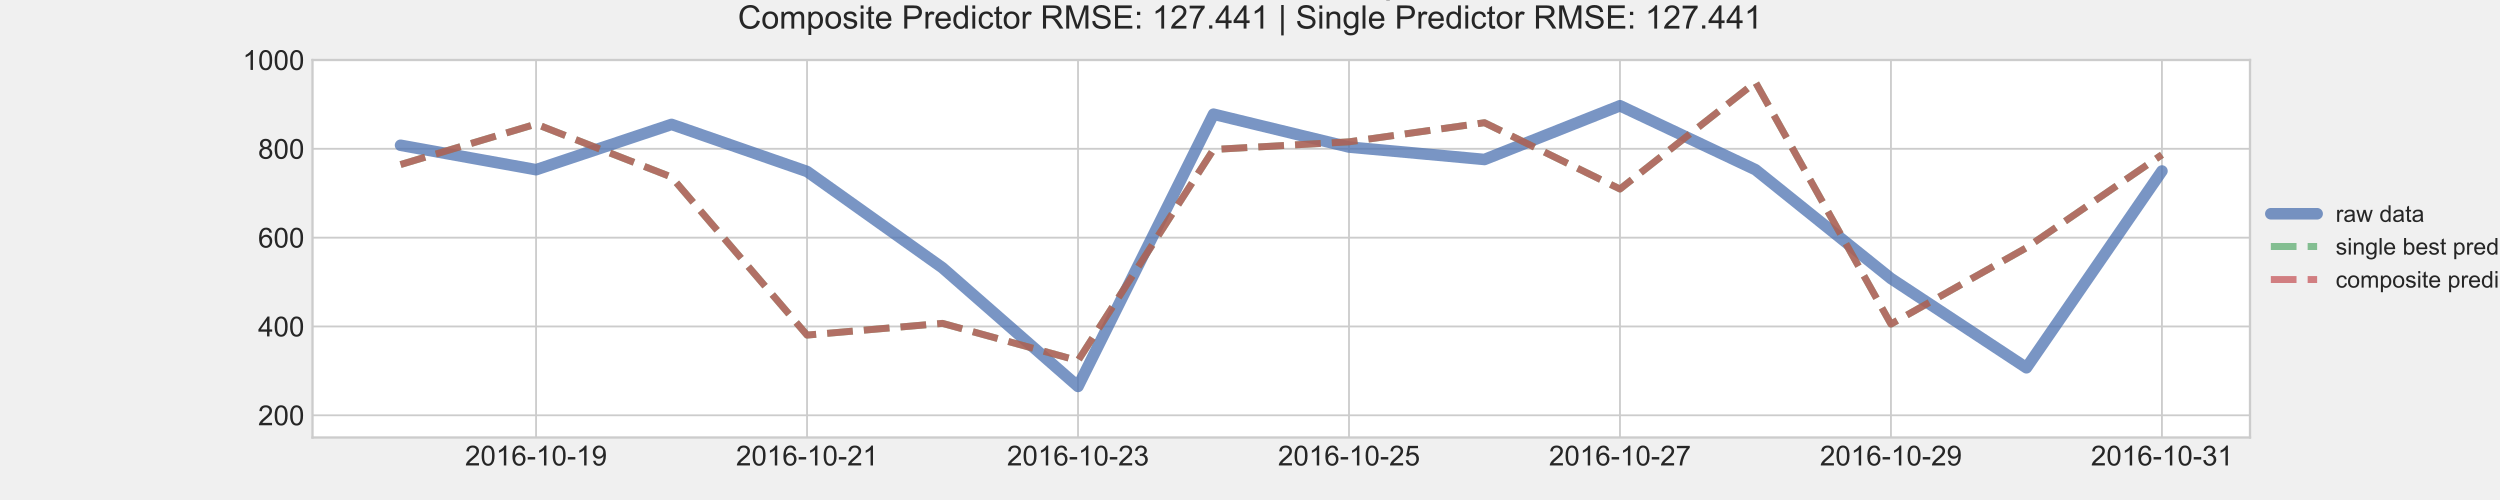
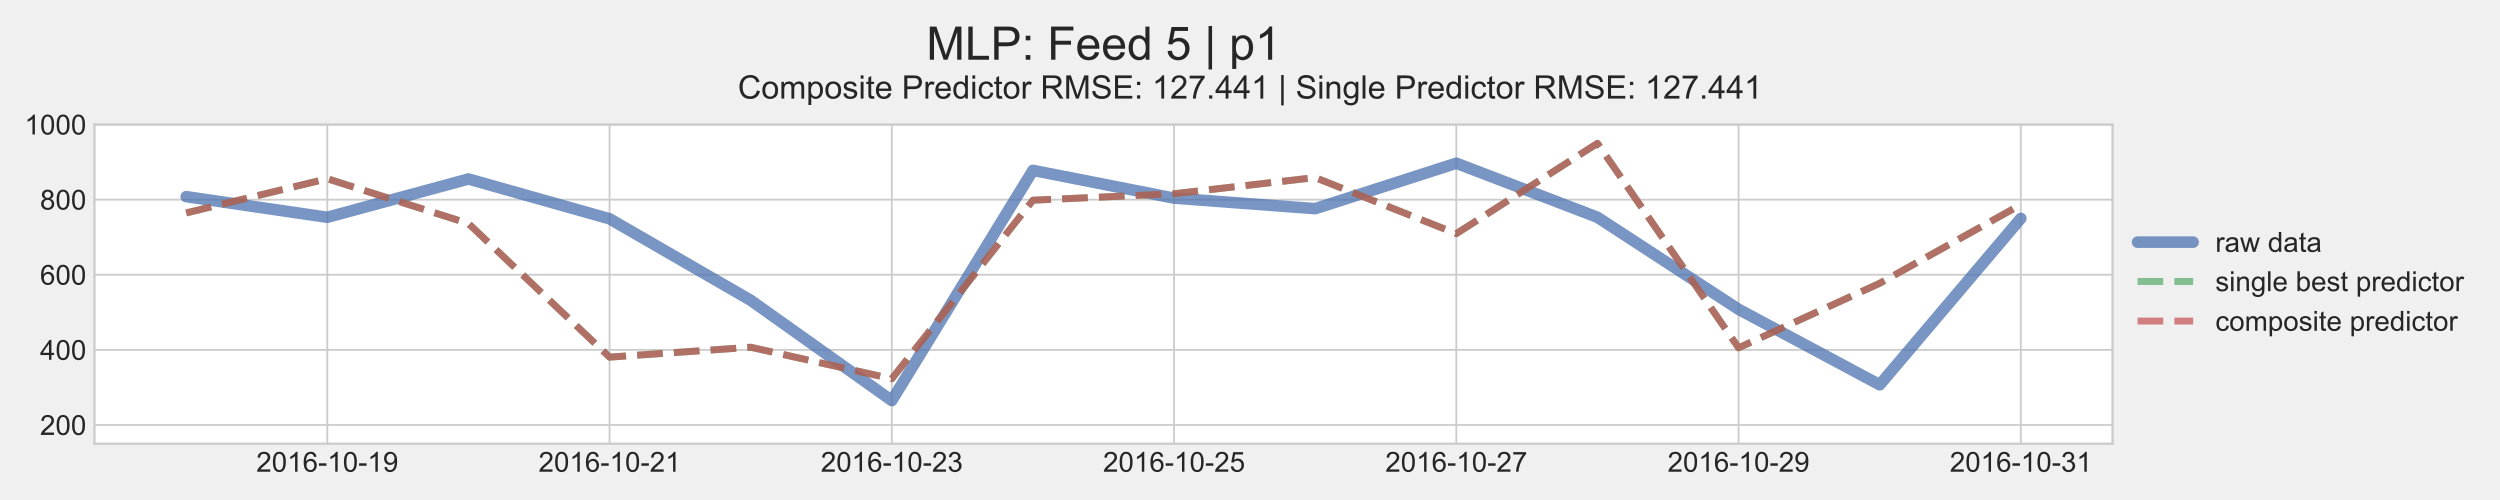
<svg xmlns="http://www.w3.org/2000/svg" xmlns:xlink="http://www.w3.org/1999/xlink" height="216pt" version="1.1" viewBox="0 0 1080 216" width="1080pt">
  <defs>
    <style type="text/css">
*{stroke-linecap:butt;stroke-linejoin:round;}
  </style>
  </defs>
  <g id="figure_1">
    <g id="patch_1">
      <path d="M 0 216  L 1080 216  L 1080 0  L 0 0  z " style="fill:none;" />
    </g>
    <g id="axes_1">
      <g id="patch_2">
-         <path d="M 135 189  L 972 189  L 972 25.92  L 135 25.92  z " style="fill:#ffffff;" />
+         <path d="M 40.8 191.7  L 912.625 191.7  L 912.625 53.8  L 40.8 53.8  z " style="fill:#ffffff;" />
      </g>
      <g id="matplotlib.axis_1">
        <g id="xtick_1">
          <g id="line2d_1">
-             <path clip-path="url(#p8c37654785)" d="M 231.577 189  L 231.577 25.92  " style="fill:none;stroke:#cccccc;stroke-linecap:round;stroke-width:0.8;" />
+             <path clip-path="url(#p46f3f9dfbc)" d="M 141.395 191.7  L 141.395 53.8  " style="fill:none;stroke:#cccccc;stroke-linecap:round;stroke-width:0.8;" />
          </g>
          <g id="line2d_2" />
          <g id="text_1">
            <defs>
              <path d="M 50.344 8.453  L 50.344 0  L 3.031 0  Q 2.938 3.172 4.047 6.109  Q 5.859 10.938 9.828 15.625  Q 13.812 20.312 21.344 26.469  Q 33.016 36.031 37.109 41.625  Q 41.219 47.219 41.219 52.203  Q 41.219 57.422 37.469 61  Q 33.734 64.594 27.734 64.594  Q 21.391 64.594 17.578 60.781  Q 13.766 56.984 13.719 50.25  L 4.688 51.172  Q 5.609 61.281 11.656 66.578  Q 17.719 71.875 27.938 71.875  Q 38.234 71.875 44.234 66.156  Q 50.25 60.453 50.25 52  Q 50.25 47.703 48.484 43.547  Q 46.734 39.406 42.656 34.812  Q 38.578 30.219 29.109 22.219  Q 21.188 15.578 18.938 13.203  Q 16.703 10.844 15.234 8.453  z " id="ArialMT-32" />
              <path d="M 4.156 35.297  Q 4.156 48 6.766 55.734  Q 9.375 63.484 14.516 67.672  Q 19.672 71.875 27.484 71.875  Q 33.25 71.875 37.594 69.547  Q 41.938 67.234 44.766 62.859  Q 47.609 58.5 49.219 52.219  Q 50.828 45.953 50.828 35.297  Q 50.828 22.703 48.234 14.969  Q 45.656 7.234 40.5 3  Q 35.359 -1.219 27.484 -1.219  Q 17.141 -1.219 11.234 6.203  Q 4.156 15.141 4.156 35.297  z M 13.188 35.297  Q 13.188 17.672 17.312 11.828  Q 21.438 6 27.484 6  Q 33.547 6 37.672 11.859  Q 41.797 17.719 41.797 35.297  Q 41.797 52.984 37.672 58.781  Q 33.547 64.594 27.391 64.594  Q 21.344 64.594 17.719 59.469  Q 13.188 52.938 13.188 35.297  z " id="ArialMT-30" />
              <path d="M 37.25 0  L 28.469 0  L 28.469 56  Q 25.297 52.984 20.141 49.953  Q 14.984 46.922 10.891 45.406  L 10.891 53.906  Q 18.266 57.375 23.781 62.297  Q 29.297 67.234 31.594 71.875  L 37.25 71.875  z " id="ArialMT-31" />
              <path d="M 49.75 54.047  L 41.016 53.375  Q 39.844 58.547 37.703 60.891  Q 34.125 64.656 28.906 64.656  Q 24.703 64.656 21.531 62.312  Q 17.391 59.281 14.984 53.469  Q 12.594 47.656 12.5 36.922  Q 15.672 41.75 20.266 44.094  Q 24.859 46.438 29.891 46.438  Q 38.672 46.438 44.844 39.969  Q 51.031 33.5 51.031 23.25  Q 51.031 16.5 48.125 10.719  Q 45.219 4.938 40.141 1.859  Q 35.062 -1.219 28.609 -1.219  Q 17.625 -1.219 10.688 6.859  Q 3.766 14.938 3.766 33.5  Q 3.766 54.25 11.422 63.672  Q 18.109 71.875 29.438 71.875  Q 37.891 71.875 43.281 67.141  Q 48.688 62.406 49.75 54.047  z M 13.875 23.188  Q 13.875 18.656 15.797 14.5  Q 17.719 10.359 21.188 8.172  Q 24.656 6 28.469 6  Q 34.031 6 38.031 10.484  Q 42.047 14.984 42.047 22.703  Q 42.047 30.125 38.078 34.391  Q 34.125 38.672 28.125 38.672  Q 22.172 38.672 18.016 34.391  Q 13.875 30.125 13.875 23.188  z " id="ArialMT-36" />
              <path d="M 3.172 21.484  L 3.172 30.328  L 30.172 30.328  L 30.172 21.484  z " id="ArialMT-2d" />
              <path d="M 5.469 16.547  L 13.922 17.328  Q 14.984 11.375 18.016 8.688  Q 21.047 6 25.781 6  Q 29.828 6 32.875 7.859  Q 35.938 9.719 37.891 12.812  Q 39.844 15.922 41.156 21.188  Q 42.484 26.469 42.484 31.938  Q 42.484 32.516 42.438 33.688  Q 39.797 29.5 35.234 26.875  Q 30.672 24.266 25.344 24.266  Q 16.453 24.266 10.297 30.703  Q 4.156 37.156 4.156 47.703  Q 4.156 58.594 10.578 65.234  Q 17 71.875 26.656 71.875  Q 33.641 71.875 39.422 68.109  Q 45.219 64.359 48.219 57.391  Q 51.219 50.438 51.219 37.25  Q 51.219 23.531 48.234 15.406  Q 45.266 7.281 39.375 3.031  Q 33.5 -1.219 25.594 -1.219  Q 17.188 -1.219 11.859 3.438  Q 6.547 8.109 5.469 16.547  z M 41.453 48.141  Q 41.453 55.719 37.422 60.156  Q 33.406 64.594 27.734 64.594  Q 21.875 64.594 17.531 59.812  Q 13.188 55.031 13.188 47.406  Q 13.188 40.578 17.312 36.297  Q 21.438 32.031 27.484 32.031  Q 33.594 32.031 37.516 36.297  Q 41.453 40.578 41.453 48.141  z " id="ArialMT-39" />
            </defs>
-             <g style="fill:#262626;" transform="translate(200.8888 201.0894)scale(0.12 -0.12)">
+             <g style="fill:#262626;" transform="translate(110.7071 203.7894)scale(0.12 -0.12)">
              <use xlink:href="#ArialMT-32" />
              <use x="55.615" xlink:href="#ArialMT-30" />
              <use x="111.23" xlink:href="#ArialMT-31" />
              <use x="166.846" xlink:href="#ArialMT-36" />
              <use x="222.461" xlink:href="#ArialMT-2d" />
              <use x="255.762" xlink:href="#ArialMT-31" />
              <use x="311.377" xlink:href="#ArialMT-30" />
              <use x="366.992" xlink:href="#ArialMT-2d" />
              <use x="400.293" xlink:href="#ArialMT-31" />
              <use x="455.908" xlink:href="#ArialMT-39" />
            </g>
          </g>
        </g>
        <g id="xtick_2">
          <g id="line2d_3">
-             <path clip-path="url(#p8c37654785)" d="M 348.64 189  L 348.64 25.92  " style="fill:none;stroke:#cccccc;stroke-linecap:round;stroke-width:0.8;" />
+             <path clip-path="url(#p46f3f9dfbc)" d="M 263.329 191.7  L 263.329 53.8  " style="fill:none;stroke:#cccccc;stroke-linecap:round;stroke-width:0.8;" />
          </g>
          <g id="line2d_4" />
          <g id="text_2">
-             <g style="fill:#262626;" transform="translate(317.9517 201.0894)scale(0.12 -0.12)">
+             <g style="fill:#262626;" transform="translate(232.6406 203.7894)scale(0.12 -0.12)">
              <use xlink:href="#ArialMT-32" />
              <use x="55.615" xlink:href="#ArialMT-30" />
              <use x="111.23" xlink:href="#ArialMT-31" />
              <use x="166.846" xlink:href="#ArialMT-36" />
              <use x="222.461" xlink:href="#ArialMT-2d" />
              <use x="255.762" xlink:href="#ArialMT-31" />
              <use x="311.377" xlink:href="#ArialMT-30" />
              <use x="366.992" xlink:href="#ArialMT-2d" />
              <use x="400.293" xlink:href="#ArialMT-32" />
              <use x="455.908" xlink:href="#ArialMT-31" />
            </g>
          </g>
        </g>
        <g id="xtick_3">
          <g id="line2d_5">
-             <path clip-path="url(#p8c37654785)" d="M 465.703 189  L 465.703 25.92  " style="fill:none;stroke:#cccccc;stroke-linecap:round;stroke-width:0.8;" />
+             <path clip-path="url(#p46f3f9dfbc)" d="M 385.262 191.7  L 385.262 53.8  " style="fill:none;stroke:#cccccc;stroke-linecap:round;stroke-width:0.8;" />
          </g>
          <g id="line2d_6" />
          <g id="text_3">
            <defs>
              <path d="M 4.203 18.891  L 12.984 20.062  Q 14.5 12.594 18.141 9.297  Q 21.781 6 27 6  Q 33.203 6 37.469 10.297  Q 41.75 14.594 41.75 20.953  Q 41.75 27 37.797 30.922  Q 33.844 34.859 27.734 34.859  Q 25.25 34.859 21.531 33.891  L 22.516 41.609  Q 23.391 41.5 23.922 41.5  Q 29.547 41.5 34.031 44.422  Q 38.531 47.359 38.531 53.469  Q 38.531 58.297 35.25 61.469  Q 31.984 64.656 26.812 64.656  Q 21.688 64.656 18.266 61.422  Q 14.844 58.203 13.875 51.766  L 5.078 53.328  Q 6.688 62.156 12.391 67.016  Q 18.109 71.875 26.609 71.875  Q 32.469 71.875 37.391 69.359  Q 42.328 66.844 44.938 62.5  Q 47.562 58.156 47.562 53.266  Q 47.562 48.641 45.062 44.828  Q 42.578 41.016 37.703 38.766  Q 44.047 37.312 47.562 32.688  Q 51.078 28.078 51.078 21.141  Q 51.078 11.766 44.234 5.25  Q 37.406 -1.266 26.953 -1.266  Q 17.531 -1.266 11.297 4.344  Q 5.078 9.969 4.203 18.891  z " id="ArialMT-33" />
            </defs>
-             <g style="fill:#262626;" transform="translate(435.0147 201.0894)scale(0.12 -0.12)">
+             <g style="fill:#262626;" transform="translate(354.5742 203.7894)scale(0.12 -0.12)">
              <use xlink:href="#ArialMT-32" />
              <use x="55.615" xlink:href="#ArialMT-30" />
              <use x="111.23" xlink:href="#ArialMT-31" />
              <use x="166.846" xlink:href="#ArialMT-36" />
              <use x="222.461" xlink:href="#ArialMT-2d" />
              <use x="255.762" xlink:href="#ArialMT-31" />
              <use x="311.377" xlink:href="#ArialMT-30" />
              <use x="366.992" xlink:href="#ArialMT-2d" />
              <use x="400.293" xlink:href="#ArialMT-32" />
              <use x="455.908" xlink:href="#ArialMT-33" />
            </g>
          </g>
        </g>
        <g id="xtick_4">
          <g id="line2d_7">
-             <path clip-path="url(#p8c37654785)" d="M 582.766 189  L 582.766 25.92  " style="fill:none;stroke:#cccccc;stroke-linecap:round;stroke-width:0.8;" />
+             <path clip-path="url(#p46f3f9dfbc)" d="M 507.196 191.7  L 507.196 53.8  " style="fill:none;stroke:#cccccc;stroke-linecap:round;stroke-width:0.8;" />
          </g>
          <g id="line2d_8" />
          <g id="text_4">
            <defs>
              <path d="M 4.156 18.75  L 13.375 19.531  Q 14.406 12.797 18.141 9.391  Q 21.875 6 27.156 6  Q 33.5 6 37.891 10.781  Q 42.281 15.578 42.281 23.484  Q 42.281 31 38.062 35.344  Q 33.844 39.703 27 39.703  Q 22.75 39.703 19.328 37.766  Q 15.922 35.844 13.969 32.766  L 5.719 33.844  L 12.641 70.609  L 48.25 70.609  L 48.25 62.203  L 19.672 62.203  L 15.828 42.969  Q 22.266 47.469 29.344 47.469  Q 38.719 47.469 45.156 40.969  Q 51.609 34.469 51.609 24.266  Q 51.609 14.547 45.953 7.469  Q 39.062 -1.219 27.156 -1.219  Q 17.391 -1.219 11.203 4.25  Q 5.031 9.719 4.156 18.75  z " id="ArialMT-35" />
            </defs>
-             <g style="fill:#262626;" transform="translate(552.0776 201.0894)scale(0.12 -0.12)">
+             <g style="fill:#262626;" transform="translate(476.5078 203.7894)scale(0.12 -0.12)">
              <use xlink:href="#ArialMT-32" />
              <use x="55.615" xlink:href="#ArialMT-30" />
              <use x="111.23" xlink:href="#ArialMT-31" />
              <use x="166.846" xlink:href="#ArialMT-36" />
              <use x="222.461" xlink:href="#ArialMT-2d" />
              <use x="255.762" xlink:href="#ArialMT-31" />
              <use x="311.377" xlink:href="#ArialMT-30" />
              <use x="366.992" xlink:href="#ArialMT-2d" />
              <use x="400.293" xlink:href="#ArialMT-32" />
              <use x="455.908" xlink:href="#ArialMT-35" />
            </g>
          </g>
        </g>
        <g id="xtick_5">
          <g id="line2d_9">
-             <path clip-path="url(#p8c37654785)" d="M 699.829 189  L 699.829 25.92  " style="fill:none;stroke:#cccccc;stroke-linecap:round;stroke-width:0.8;" />
+             <path clip-path="url(#p46f3f9dfbc)" d="M 629.129 191.7  L 629.129 53.8  " style="fill:none;stroke:#cccccc;stroke-linecap:round;stroke-width:0.8;" />
          </g>
          <g id="line2d_10" />
          <g id="text_5">
            <defs>
              <path d="M 4.734 62.203  L 4.734 70.656  L 51.078 70.656  L 51.078 63.812  Q 44.234 56.547 37.516 44.484  Q 30.812 32.422 27.156 19.672  Q 24.516 10.688 23.781 0  L 14.75 0  Q 14.891 8.453 18.062 20.406  Q 21.234 32.375 27.172 43.484  Q 33.109 54.594 39.797 62.203  z " id="ArialMT-37" />
            </defs>
-             <g style="fill:#262626;" transform="translate(669.1405 201.0894)scale(0.12 -0.12)">
+             <g style="fill:#262626;" transform="translate(598.4413 203.7894)scale(0.12 -0.12)">
              <use xlink:href="#ArialMT-32" />
              <use x="55.615" xlink:href="#ArialMT-30" />
              <use x="111.23" xlink:href="#ArialMT-31" />
              <use x="166.846" xlink:href="#ArialMT-36" />
              <use x="222.461" xlink:href="#ArialMT-2d" />
              <use x="255.762" xlink:href="#ArialMT-31" />
              <use x="311.377" xlink:href="#ArialMT-30" />
              <use x="366.992" xlink:href="#ArialMT-2d" />
              <use x="400.293" xlink:href="#ArialMT-32" />
              <use x="455.908" xlink:href="#ArialMT-37" />
            </g>
          </g>
        </g>
        <g id="xtick_6">
          <g id="line2d_11">
-             <path clip-path="url(#p8c37654785)" d="M 816.892 189  L 816.892 25.92  " style="fill:none;stroke:#cccccc;stroke-linecap:round;stroke-width:0.8;" />
+             <path clip-path="url(#p46f3f9dfbc)" d="M 751.063 191.7  L 751.063 53.8  " style="fill:none;stroke:#cccccc;stroke-linecap:round;stroke-width:0.8;" />
          </g>
          <g id="line2d_12" />
          <g id="text_6">
-             <g style="fill:#262626;" transform="translate(786.2035 201.0894)scale(0.12 -0.12)">
+             <g style="fill:#262626;" transform="translate(720.3749 203.7894)scale(0.12 -0.12)">
              <use xlink:href="#ArialMT-32" />
              <use x="55.615" xlink:href="#ArialMT-30" />
              <use x="111.23" xlink:href="#ArialMT-31" />
              <use x="166.846" xlink:href="#ArialMT-36" />
              <use x="222.461" xlink:href="#ArialMT-2d" />
              <use x="255.762" xlink:href="#ArialMT-31" />
              <use x="311.377" xlink:href="#ArialMT-30" />
              <use x="366.992" xlink:href="#ArialMT-2d" />
              <use x="400.293" xlink:href="#ArialMT-32" />
              <use x="455.908" xlink:href="#ArialMT-39" />
            </g>
          </g>
        </g>
        <g id="xtick_7">
          <g id="line2d_13">
-             <path clip-path="url(#p8c37654785)" d="M 933.955 189  L 933.955 25.92  " style="fill:none;stroke:#cccccc;stroke-linecap:round;stroke-width:0.8;" />
+             <path clip-path="url(#p46f3f9dfbc)" d="M 872.997 191.7  L 872.997 53.8  " style="fill:none;stroke:#cccccc;stroke-linecap:round;stroke-width:0.8;" />
          </g>
          <g id="line2d_14" />
          <g id="text_7">
-             <g style="fill:#262626;" transform="translate(903.2664 201.0894)scale(0.12 -0.12)">
+             <g style="fill:#262626;" transform="translate(842.3085 203.7894)scale(0.12 -0.12)">
              <use xlink:href="#ArialMT-32" />
              <use x="55.615" xlink:href="#ArialMT-30" />
              <use x="111.23" xlink:href="#ArialMT-31" />
              <use x="166.846" xlink:href="#ArialMT-36" />
              <use x="222.461" xlink:href="#ArialMT-2d" />
              <use x="255.762" xlink:href="#ArialMT-31" />
              <use x="311.377" xlink:href="#ArialMT-30" />
              <use x="366.992" xlink:href="#ArialMT-2d" />
              <use x="400.293" xlink:href="#ArialMT-33" />
              <use x="455.908" xlink:href="#ArialMT-31" />
            </g>
          </g>
        </g>
      </g>
      <g id="matplotlib.axis_2">
        <g id="ytick_1">
          <g id="line2d_15">
-             <path clip-path="url(#p8c37654785)" d="M 135 179.407  L 972 179.407  " style="fill:none;stroke:#cccccc;stroke-linecap:round;stroke-width:0.8;" />
+             <path clip-path="url(#p46f3f9dfbc)" d="M 40.8 183.588  L 912.625 183.588  " style="fill:none;stroke:#cccccc;stroke-linecap:round;stroke-width:0.8;" />
          </g>
          <g id="line2d_16" />
          <g id="text_8">
-             <g style="fill:#262626;" transform="translate(111.4806 183.7017)scale(0.12 -0.12)">
+             <g style="fill:#262626;" transform="translate(17.28063 187.8829)scale(0.12 -0.12)">
              <use xlink:href="#ArialMT-32" />
              <use x="55.615" xlink:href="#ArialMT-30" />
              <use x="111.23" xlink:href="#ArialMT-30" />
            </g>
          </g>
        </g>
        <g id="ytick_2">
          <g id="line2d_17">
-             <path clip-path="url(#p8c37654785)" d="M 135 141.035  L 972 141.035  " style="fill:none;stroke:#cccccc;stroke-linecap:round;stroke-width:0.8;" />
+             <path clip-path="url(#p46f3f9dfbc)" d="M 40.8 151.141  L 912.625 151.141  " style="fill:none;stroke:#cccccc;stroke-linecap:round;stroke-width:0.8;" />
          </g>
          <g id="line2d_18" />
          <g id="text_9">
            <defs>
              <path d="M 32.328 0  L 32.328 17.141  L 1.266 17.141  L 1.266 25.203  L 33.938 71.578  L 41.109 71.578  L 41.109 25.203  L 50.781 25.203  L 50.781 17.141  L 41.109 17.141  L 41.109 0  z M 32.328 25.203  L 32.328 57.469  L 9.906 25.203  z " id="ArialMT-34" />
            </defs>
-             <g style="fill:#262626;" transform="translate(111.4806 145.33)scale(0.12 -0.12)">
+             <g style="fill:#262626;" transform="translate(17.28063 155.4359)scale(0.12 -0.12)">
              <use xlink:href="#ArialMT-34" />
              <use x="55.615" xlink:href="#ArialMT-30" />
              <use x="111.23" xlink:href="#ArialMT-30" />
            </g>
          </g>
        </g>
        <g id="ytick_3">
          <g id="line2d_19">
-             <path clip-path="url(#p8c37654785)" d="M 135 102.664  L 972 102.664  " style="fill:none;stroke:#cccccc;stroke-linecap:round;stroke-width:0.8;" />
+             <path clip-path="url(#p46f3f9dfbc)" d="M 40.8 118.694  L 912.625 118.694  " style="fill:none;stroke:#cccccc;stroke-linecap:round;stroke-width:0.8;" />
          </g>
          <g id="line2d_20" />
          <g id="text_10">
-             <g style="fill:#262626;" transform="translate(111.4806 106.9582)scale(0.12 -0.12)">
+             <g style="fill:#262626;" transform="translate(17.28063 122.9888)scale(0.12 -0.12)">
              <use xlink:href="#ArialMT-36" />
              <use x="55.615" xlink:href="#ArialMT-30" />
              <use x="111.23" xlink:href="#ArialMT-30" />
            </g>
          </g>
        </g>
        <g id="ytick_4">
          <g id="line2d_21">
-             <path clip-path="url(#p8c37654785)" d="M 135 64.292  L 972 64.292  " style="fill:none;stroke:#cccccc;stroke-linecap:round;stroke-width:0.8;" />
+             <path clip-path="url(#p46f3f9dfbc)" d="M 40.8 86.247  L 912.625 86.247  " style="fill:none;stroke:#cccccc;stroke-linecap:round;stroke-width:0.8;" />
          </g>
          <g id="line2d_22" />
          <g id="text_11">
            <defs>
              <path d="M 17.672 38.812  Q 12.203 40.828 9.562 44.531  Q 6.938 48.25 6.938 53.422  Q 6.938 61.234 12.547 66.547  Q 18.172 71.875 27.484 71.875  Q 36.859 71.875 42.578 66.422  Q 48.297 60.984 48.297 53.172  Q 48.297 48.188 45.672 44.5  Q 43.062 40.828 37.75 38.812  Q 44.344 36.672 47.781 31.875  Q 51.219 27.094 51.219 20.453  Q 51.219 11.281 44.719 5.031  Q 38.234 -1.219 27.641 -1.219  Q 17.047 -1.219 10.547 5.047  Q 4.047 11.328 4.047 20.703  Q 4.047 27.688 7.594 32.391  Q 11.141 37.109 17.672 38.812  z M 15.922 53.719  Q 15.922 48.641 19.188 45.406  Q 22.469 42.188 27.688 42.188  Q 32.766 42.188 36.016 45.375  Q 39.266 48.578 39.266 53.219  Q 39.266 58.062 35.906 61.359  Q 32.562 64.656 27.594 64.656  Q 22.562 64.656 19.234 61.422  Q 15.922 58.203 15.922 53.719  z M 13.094 20.656  Q 13.094 16.891 14.875 13.375  Q 16.656 9.859 20.172 7.922  Q 23.688 6 27.734 6  Q 34.031 6 38.125 10.047  Q 42.234 14.109 42.234 20.359  Q 42.234 26.703 38.016 30.859  Q 33.797 35.016 27.438 35.016  Q 21.234 35.016 17.156 30.906  Q 13.094 26.812 13.094 20.656  z " id="ArialMT-38" />
            </defs>
-             <g style="fill:#262626;" transform="translate(111.4806 68.58645)scale(0.12 -0.12)">
+             <g style="fill:#262626;" transform="translate(17.28063 90.54175)scale(0.12 -0.12)">
              <use xlink:href="#ArialMT-38" />
              <use x="55.615" xlink:href="#ArialMT-30" />
              <use x="111.23" xlink:href="#ArialMT-30" />
            </g>
          </g>
        </g>
        <g id="ytick_5">
          <g id="line2d_23">
-             <path clip-path="url(#p8c37654785)" d="M 135 25.92  L 972 25.92  " style="fill:none;stroke:#cccccc;stroke-linecap:round;stroke-width:0.8;" />
+             <path clip-path="url(#p46f3f9dfbc)" d="M 40.8 53.8  L 912.625 53.8  " style="fill:none;stroke:#cccccc;stroke-linecap:round;stroke-width:0.8;" />
          </g>
          <g id="line2d_24" />
          <g id="text_12">
-             <g style="fill:#262626;" transform="translate(104.8075 30.21469)scale(0.12 -0.12)">
+             <g style="fill:#262626;" transform="translate(10.6075 58.09469)scale(0.12 -0.12)">
              <use xlink:href="#ArialMT-31" />
              <use x="55.615" xlink:href="#ArialMT-30" />
              <use x="111.23" xlink:href="#ArialMT-30" />
              <use x="166.846" xlink:href="#ArialMT-30" />
            </g>
          </g>
        </g>
      </g>
      <g id="line2d_25">
-         <path clip-path="url(#p8c37654785)" d="M 173.045 62.757  L 231.577 73.309  L 290.108 53.74  L 348.64 74.077  L 407.171 115.71  L 465.703 166.936  L 524.234 49.327  L 582.766 63.524  L 641.297 68.896  L 699.829 45.681  L 758.36 73.309  L 816.892 120.315  L 875.423 158.878  L 933.955 73.885  " style="fill:none;stroke:#4c72b0;stroke-linecap:round;stroke-opacity:0.75;stroke-width:5;" />
+         <path clip-path="url(#p46f3f9dfbc)" d="M 80.428 84.949  L 141.395 93.872  L 202.362 77.324  L 263.329 94.521  L 324.296 129.726  L 385.262 173.043  L 446.229 73.593  L 507.196 85.598  L 568.163 90.141  L 629.129 70.51  L 690.096 93.872  L 751.063 133.62  L 812.03 166.229  L 872.997 94.359  " style="fill:none;stroke:#4c72b0;stroke-linecap:round;stroke-opacity:0.75;stroke-width:5;" />
      </g>
      <g id="line2d_26">
-         <path clip-path="url(#p8c37654785)" d="M 173.045 71.087  L 231.577 53.601  L 290.108 76.495  L 348.64 144.76  L 407.171 139.693  L 465.703 155.804  L 524.234 64.575  L 582.766 61.277  L 641.297 53.011  L 699.829 81.658  L 758.36 35.527  L 816.892 139.996  L 875.423 107.02  L 933.955 66.844  " style="fill:none;stroke:#55a868;stroke-dasharray:11.1,4.8;stroke-dashoffset:0;stroke-opacity:0.7;stroke-width:3;" />
+         <path clip-path="url(#p46f3f9dfbc)" d="M 80.428 91.993  L 141.395 77.207  L 202.362 96.566  L 263.329 154.29  L 324.296 150.006  L 385.262 163.63  L 446.229 86.486  L 507.196 83.698  L 568.163 76.708  L 629.129 100.932  L 690.096 61.924  L 751.063 150.262  L 812.03 122.378  L 872.997 88.405  " style="fill:none;stroke:#55a868;stroke-dasharray:11.1,4.8;stroke-dashoffset:0;stroke-opacity:0.7;stroke-width:3;" />
      </g>
      <g id="line2d_27">
-         <path clip-path="url(#p8c37654785)" d="M 173.045 71.087  L 231.577 53.601  L 290.108 76.495  L 348.64 144.76  L 407.171 139.693  L 465.703 155.804  L 524.234 64.575  L 582.766 61.277  L 641.297 53.011  L 699.829 81.658  L 758.36 35.527  L 816.892 139.996  L 875.423 107.02  L 933.955 66.844  " style="fill:none;stroke:#c44e52;stroke-dasharray:11.1,4.8;stroke-dashoffset:0;stroke-opacity:0.7;stroke-width:3;" />
+         <path clip-path="url(#p46f3f9dfbc)" d="M 80.428 91.993  L 141.395 77.207  L 202.362 96.566  L 263.329 154.29  L 324.296 150.006  L 385.262 163.63  L 446.229 86.486  L 507.196 83.698  L 568.163 76.708  L 629.129 100.932  L 690.096 61.924  L 751.063 150.262  L 812.03 122.378  L 872.997 88.405  " style="fill:none;stroke:#c44e52;stroke-dasharray:11.1,4.8;stroke-dashoffset:0;stroke-opacity:0.7;stroke-width:3;" />
      </g>
      <g id="patch_3">
-         <path d="M 135 189  L 135 25.92  " style="fill:none;stroke:#cccccc;stroke-linecap:square;stroke-linejoin:miter;" />
+         <path d="M 40.8 191.7  L 40.8 53.8  " style="fill:none;stroke:#cccccc;stroke-linecap:square;stroke-linejoin:miter;" />
      </g>
      <g id="patch_4">
-         <path d="M 972 189  L 972 25.92  " style="fill:none;stroke:#cccccc;stroke-linecap:square;stroke-linejoin:miter;" />
+         <path d="M 912.625 191.7  L 912.625 53.8  " style="fill:none;stroke:#cccccc;stroke-linecap:square;stroke-linejoin:miter;" />
      </g>
      <g id="patch_5">
-         <path d="M 135 189  L 972 189  " style="fill:none;stroke:#cccccc;stroke-linecap:square;stroke-linejoin:miter;" />
+         <path d="M 40.8 191.7  L 912.625 191.7  " style="fill:none;stroke:#cccccc;stroke-linecap:square;stroke-linejoin:miter;" />
      </g>
      <g id="patch_6">
-         <path d="M 135 25.92  L 972 25.92  " style="fill:none;stroke:#cccccc;stroke-linecap:square;stroke-linejoin:miter;" />
+         <path d="M 40.8 53.8  L 912.625 53.8  " style="fill:none;stroke:#cccccc;stroke-linecap:square;stroke-linejoin:miter;" />
      </g>
      <g id="text_13">
        <defs>
          <path d="M 7.422 0  L 7.422 71.578  L 21.688 71.578  L 38.625 20.906  Q 40.969 13.812 42.047 10.297  Q 43.266 14.203 45.844 21.781  L 62.984 71.578  L 75.734 71.578  L 75.734 0  L 66.609 0  L 66.609 59.906  L 45.797 0  L 37.25 0  L 16.547 60.938  L 16.547 0  z " id="ArialMT-4d" />
          <path d="M 7.328 0  L 7.328 71.578  L 16.797 71.578  L 16.797 8.453  L 52.047 8.453  L 52.047 0  z " id="ArialMT-4c" />
          <path d="M 7.719 0  L 7.719 71.578  L 34.719 71.578  Q 41.844 71.578 45.609 70.906  Q 50.875 70.016 54.438 67.547  Q 58.016 65.094 60.188 60.641  Q 62.359 56.203 62.359 50.875  Q 62.359 41.75 56.547 35.422  Q 50.734 29.109 35.547 29.109  L 17.188 29.109  L 17.188 0  z M 17.188 37.547  L 35.688 37.547  Q 44.875 37.547 48.734 40.969  Q 52.594 44.391 52.594 50.594  Q 52.594 55.078 50.312 58.266  Q 48.047 61.469 44.344 62.5  Q 41.938 63.141 35.5 63.141  L 17.188 63.141  z " id="ArialMT-50" />
          <path d="M 9.031 41.844  L 9.031 51.859  L 19.047 51.859  L 19.047 41.844  z M 9.031 0  L 9.031 10.016  L 19.047 10.016  L 19.047 0  z " id="ArialMT-3a" />
          <path id="ArialMT-20" />
          <path d="M 8.203 0  L 8.203 71.578  L 56.5 71.578  L 56.5 63.141  L 17.672 63.141  L 17.672 40.969  L 51.266 40.969  L 51.266 32.516  L 17.672 32.516  L 17.672 0  z " id="ArialMT-46" />
          <path d="M 42.094 16.703  L 51.172 15.578  Q 49.031 7.625 43.219 3.219  Q 37.406 -1.172 28.375 -1.172  Q 17 -1.172 10.328 5.828  Q 3.656 12.844 3.656 25.484  Q 3.656 38.578 10.391 45.797  Q 17.141 53.031 27.875 53.031  Q 38.281 53.031 44.875 45.953  Q 51.469 38.875 51.469 26.031  Q 51.469 25.25 51.422 23.688  L 12.75 23.688  Q 13.234 15.141 17.578 10.594  Q 21.922 6.062 28.422 6.062  Q 33.25 6.062 36.672 8.594  Q 40.094 11.141 42.094 16.703  z M 13.234 30.906  L 42.188 30.906  Q 41.609 37.453 38.875 40.719  Q 34.672 45.797 27.984 45.797  Q 21.922 45.797 17.797 41.75  Q 13.672 37.703 13.234 30.906  z " id="ArialMT-65" />
          <path d="M 40.234 0  L 40.234 6.547  Q 35.297 -1.172 25.734 -1.172  Q 19.531 -1.172 14.328 2.25  Q 9.125 5.672 6.266 11.797  Q 3.422 17.922 3.422 25.875  Q 3.422 33.641 6 39.969  Q 8.594 46.297 13.766 49.656  Q 18.953 53.031 25.344 53.031  Q 30.031 53.031 33.688 51.047  Q 37.359 49.078 39.656 45.906  L 39.656 71.578  L 48.391 71.578  L 48.391 0  z M 12.453 25.875  Q 12.453 15.922 16.641 10.984  Q 20.844 6.062 26.562 6.062  Q 32.328 6.062 36.344 10.766  Q 40.375 15.484 40.375 25.141  Q 40.375 35.797 36.266 40.766  Q 32.172 45.75 26.172 45.75  Q 20.312 45.75 16.375 40.969  Q 12.453 36.188 12.453 25.875  z " id="ArialMT-64" />
          <path d="M 9.188 -21.047  L 9.188 72.797  L 16.844 72.797  L 16.844 -21.047  z " id="ArialMT-7c" />
          <path d="M 6.594 -19.875  L 6.594 51.859  L 14.594 51.859  L 14.594 45.125  Q 17.438 49.078 21 51.047  Q 24.562 53.031 29.641 53.031  Q 36.281 53.031 41.359 49.609  Q 46.438 46.188 49.016 39.953  Q 51.609 33.734 51.609 26.312  Q 51.609 18.359 48.75 11.984  Q 45.906 5.609 40.453 2.219  Q 35.016 -1.172 29 -1.172  Q 24.609 -1.172 21.109 0.688  Q 17.625 2.547 15.375 5.375  L 15.375 -19.875  z M 14.547 25.641  Q 14.547 15.625 18.594 10.844  Q 22.656 6.062 28.422 6.062  Q 34.281 6.062 38.453 11.016  Q 42.625 15.969 42.625 26.375  Q 42.625 36.281 38.547 41.203  Q 34.469 46.141 28.812 46.141  Q 23.188 46.141 18.859 40.891  Q 14.547 35.641 14.547 25.641  z " id="ArialMT-70" />
        </defs>
-         <g style="fill:#262626;" transform="translate(476.9766 -4.08)scale(0.2 -0.2)">
+         <g style="fill:#262626;" transform="translate(400.1891 25.8)scale(0.2 -0.2)">
          <use xlink:href="#ArialMT-4d" />
          <use x="83.301" xlink:href="#ArialMT-4c" />
          <use x="138.916" xlink:href="#ArialMT-50" />
          <use x="205.615" xlink:href="#ArialMT-3a" />
          <use x="233.398" xlink:href="#ArialMT-20" />
          <use x="261.182" xlink:href="#ArialMT-46" />
          <use x="322.266" xlink:href="#ArialMT-65" />
          <use x="377.881" xlink:href="#ArialMT-65" />
          <use x="433.496" xlink:href="#ArialMT-64" />
          <use x="489.111" xlink:href="#ArialMT-20" />
          <use x="516.895" xlink:href="#ArialMT-35" />
          <use x="572.51" xlink:href="#ArialMT-20" />
          <use x="600.293" xlink:href="#ArialMT-7c" />
          <use x="626.27" xlink:href="#ArialMT-20" />
          <use x="654.053" xlink:href="#ArialMT-70" />
          <use x="709.668" xlink:href="#ArialMT-31" />
        </g>
      </g>
      <g id="legend_1">
        <g id="line2d_28">
-           <path d="M 981 92.341  L 1001 92.341  " style="fill:none;stroke:#4c72b0;stroke-linecap:round;stroke-opacity:0.75;stroke-width:5;" />
+           <path d="M 923.425 104.608  L 947.425 104.608  " style="fill:none;stroke:#4c72b0;stroke-linecap:round;stroke-opacity:0.75;stroke-width:5;" />
        </g>
        <g id="line2d_29" />
        <g id="text_14">
          <defs>
            <path d="M 6.5 0  L 6.5 51.859  L 14.406 51.859  L 14.406 44  Q 17.438 49.516 20 51.266  Q 22.562 53.031 25.641 53.031  Q 30.078 53.031 34.672 50.203  L 31.641 42.047  Q 28.422 43.953 25.203 43.953  Q 22.312 43.953 20.016 42.219  Q 17.719 40.484 16.75 37.406  Q 15.281 32.719 15.281 27.156  L 15.281 0  z " id="ArialMT-72" />
            <path d="M 40.438 6.391  Q 35.547 2.25 31.031 0.531  Q 26.516 -1.172 21.344 -1.172  Q 12.797 -1.172 8.203 3  Q 3.609 7.172 3.609 13.672  Q 3.609 17.484 5.344 20.625  Q 7.078 23.781 9.891 25.688  Q 12.703 27.594 16.219 28.562  Q 18.797 29.25 24.031 29.891  Q 34.672 31.156 39.703 32.906  Q 39.75 34.719 39.75 35.203  Q 39.75 40.578 37.25 42.781  Q 33.891 45.75 27.25 45.75  Q 21.047 45.75 18.094 43.578  Q 15.141 41.406 13.719 35.891  L 5.125 37.062  Q 6.297 42.578 8.984 45.969  Q 11.672 49.359 16.75 51.188  Q 21.828 53.031 28.516 53.031  Q 35.156 53.031 39.297 51.469  Q 43.453 49.906 45.406 47.531  Q 47.359 45.172 48.141 41.547  Q 48.578 39.312 48.578 33.453  L 48.578 21.734  Q 48.578 9.469 49.141 6.219  Q 49.703 2.984 51.375 0  L 42.188 0  Q 40.828 2.734 40.438 6.391  z M 39.703 26.031  Q 34.906 24.078 25.344 22.703  Q 19.922 21.922 17.672 20.938  Q 15.438 19.969 14.203 18.094  Q 12.984 16.219 12.984 13.922  Q 12.984 10.406 15.641 8.062  Q 18.312 5.719 23.438 5.719  Q 28.516 5.719 32.469 7.938  Q 36.422 10.156 38.281 14.016  Q 39.703 17 39.703 22.797  z " id="ArialMT-61" />
            <path d="M 16.156 0  L 0.297 51.859  L 9.375 51.859  L 17.625 21.922  L 20.703 10.797  Q 20.906 11.625 23.391 21.484  L 31.641 51.859  L 40.672 51.859  L 48.438 21.781  L 51.031 11.859  L 54 21.875  L 62.891 51.859  L 71.438 51.859  L 55.219 0  L 46.094 0  L 37.844 31.062  L 35.844 39.891  L 25.344 0  z " id="ArialMT-77" />
            <path d="M 25.781 7.859  L 27.047 0.094  Q 23.344 -0.688 20.406 -0.688  Q 15.625 -0.688 12.984 0.828  Q 10.359 2.344 9.281 4.812  Q 8.203 7.281 8.203 15.188  L 8.203 45.016  L 1.766 45.016  L 1.766 51.859  L 8.203 51.859  L 8.203 64.703  L 16.938 69.969  L 16.938 51.859  L 25.781 51.859  L 25.781 45.016  L 16.938 45.016  L 16.938 14.703  Q 16.938 10.938 17.406 9.859  Q 17.875 8.797 18.922 8.156  Q 19.969 7.516 21.922 7.516  Q 23.391 7.516 25.781 7.859  z " id="ArialMT-74" />
          </defs>
-           <g style="fill:#262626;" transform="translate(1009 95.84125)scale(0.1 -0.1)">
+           <g style="fill:#262626;" transform="translate(957.025 108.8075)scale(0.12 -0.12)">
            <use xlink:href="#ArialMT-72" />
            <use x="33.301" xlink:href="#ArialMT-61" />
            <use x="88.916" xlink:href="#ArialMT-77" />
            <use x="161.133" xlink:href="#ArialMT-20" />
            <use x="188.916" xlink:href="#ArialMT-64" />
            <use x="244.531" xlink:href="#ArialMT-61" />
            <use x="300.146" xlink:href="#ArialMT-74" />
            <use x="327.93" xlink:href="#ArialMT-61" />
          </g>
        </g>
        <g id="line2d_30">
-           <path d="M 981 106.487  L 1001 106.487  " style="fill:none;stroke:#55a868;stroke-dasharray:11.1,4.8;stroke-dashoffset:0;stroke-opacity:0.7;stroke-width:3;" />
+           <path d="M 923.425 121.582  L 947.425 121.582  " style="fill:none;stroke:#55a868;stroke-dasharray:11.1,4.8;stroke-dashoffset:0;stroke-opacity:0.7;stroke-width:3;" />
        </g>
        <g id="line2d_31" />
        <g id="text_15">
          <defs>
            <path d="M 3.078 15.484  L 11.766 16.844  Q 12.5 11.625 15.844 8.844  Q 19.188 6.062 25.203 6.062  Q 31.25 6.062 34.172 8.516  Q 37.109 10.984 37.109 14.312  Q 37.109 17.281 34.516 19  Q 32.719 20.172 25.531 21.969  Q 15.875 24.422 12.141 26.203  Q 8.406 27.984 6.469 31.125  Q 4.547 34.281 4.547 38.094  Q 4.547 41.547 6.125 44.5  Q 7.719 47.469 10.453 49.422  Q 12.5 50.922 16.031 51.969  Q 19.578 53.031 23.641 53.031  Q 29.734 53.031 34.344 51.266  Q 38.969 49.516 41.156 46.5  Q 43.359 43.5 44.188 38.484  L 35.594 37.312  Q 35.016 41.312 32.203 43.547  Q 29.391 45.797 24.266 45.797  Q 18.219 45.797 15.625 43.797  Q 13.031 41.797 13.031 39.109  Q 13.031 37.406 14.109 36.031  Q 15.188 34.625 17.484 33.688  Q 18.797 33.203 25.25 31.453  Q 34.578 28.953 38.25 27.359  Q 41.938 25.781 44.031 22.75  Q 46.141 19.734 46.141 15.234  Q 46.141 10.844 43.578 6.953  Q 41.016 3.078 36.172 0.953  Q 31.344 -1.172 25.25 -1.172  Q 15.141 -1.172 9.844 3.031  Q 4.547 7.234 3.078 15.484  z " id="ArialMT-73" />
            <path d="M 6.641 61.469  L 6.641 71.578  L 15.438 71.578  L 15.438 61.469  z M 6.641 0  L 6.641 51.859  L 15.438 51.859  L 15.438 0  z " id="ArialMT-69" />
            <path d="M 6.594 0  L 6.594 51.859  L 14.5 51.859  L 14.5 44.484  Q 20.219 53.031 31 53.031  Q 35.688 53.031 39.625 51.344  Q 43.562 49.656 45.516 46.922  Q 47.469 44.188 48.25 40.438  Q 48.734 37.984 48.734 31.891  L 48.734 0  L 39.938 0  L 39.938 31.547  Q 39.938 36.922 38.906 39.578  Q 37.891 42.234 35.281 43.812  Q 32.672 45.406 29.156 45.406  Q 23.531 45.406 19.453 41.844  Q 15.375 38.281 15.375 28.328  L 15.375 0  z " id="ArialMT-6e" />
            <path d="M 4.984 -4.297  L 13.531 -5.562  Q 14.062 -9.516 16.5 -11.328  Q 19.781 -13.766 25.438 -13.766  Q 31.547 -13.766 34.859 -11.328  Q 38.188 -8.891 39.359 -4.5  Q 40.047 -1.812 39.984 6.781  Q 34.234 0 25.641 0  Q 14.938 0 9.078 7.719  Q 3.219 15.438 3.219 26.219  Q 3.219 33.641 5.906 39.906  Q 8.594 46.188 13.688 49.609  Q 18.797 53.031 25.688 53.031  Q 34.859 53.031 40.828 45.609  L 40.828 51.859  L 48.922 51.859  L 48.922 7.031  Q 48.922 -5.078 46.453 -10.125  Q 44 -15.188 38.641 -18.109  Q 33.297 -21.047 25.484 -21.047  Q 16.219 -21.047 10.5 -16.875  Q 4.781 -12.703 4.984 -4.297  z M 12.25 26.859  Q 12.25 16.656 16.297 11.969  Q 20.359 7.281 26.469 7.281  Q 32.516 7.281 36.609 11.938  Q 40.719 16.609 40.719 26.562  Q 40.719 36.078 36.5 40.906  Q 32.281 45.75 26.312 45.75  Q 20.453 45.75 16.344 40.984  Q 12.25 36.234 12.25 26.859  z " id="ArialMT-67" />
            <path d="M 6.391 0  L 6.391 71.578  L 15.188 71.578  L 15.188 0  z " id="ArialMT-6c" />
            <path d="M 14.703 0  L 6.547 0  L 6.547 71.578  L 15.328 71.578  L 15.328 46.047  Q 20.906 53.031 29.547 53.031  Q 34.328 53.031 38.594 51.094  Q 42.875 49.172 45.625 45.672  Q 48.391 42.188 49.953 37.25  Q 51.516 32.328 51.516 26.703  Q 51.516 13.375 44.922 6.094  Q 38.328 -1.172 29.109 -1.172  Q 19.922 -1.172 14.703 6.5  z M 14.594 26.312  Q 14.594 17 17.141 12.844  Q 21.297 6.062 28.375 6.062  Q 34.125 6.062 38.328 11.062  Q 42.531 16.062 42.531 25.984  Q 42.531 36.141 38.5 40.969  Q 34.469 45.797 28.766 45.797  Q 23 45.797 18.797 40.797  Q 14.594 35.797 14.594 26.312  z " id="ArialMT-62" />
            <path d="M 40.438 19  L 49.078 17.875  Q 47.656 8.938 41.812 3.875  Q 35.984 -1.172 27.484 -1.172  Q 16.844 -1.172 10.375 5.781  Q 3.906 12.75 3.906 25.734  Q 3.906 34.125 6.688 40.422  Q 9.469 46.734 15.156 49.875  Q 20.844 53.031 27.547 53.031  Q 35.984 53.031 41.359 48.75  Q 46.734 44.484 48.25 36.625  L 39.703 35.297  Q 38.484 40.531 35.375 43.156  Q 32.281 45.797 27.875 45.797  Q 21.234 45.797 17.078 41.031  Q 12.938 36.281 12.938 25.984  Q 12.938 15.531 16.938 10.797  Q 20.953 6.062 27.391 6.062  Q 32.562 6.062 36.031 9.234  Q 39.5 12.406 40.438 19  z " id="ArialMT-63" />
            <path d="M 3.328 25.922  Q 3.328 40.328 11.328 47.266  Q 18.016 53.031 27.641 53.031  Q 38.328 53.031 45.109 46.016  Q 51.906 39.016 51.906 26.656  Q 51.906 16.656 48.906 10.906  Q 45.906 5.172 40.156 2  Q 34.422 -1.172 27.641 -1.172  Q 16.75 -1.172 10.031 5.812  Q 3.328 12.797 3.328 25.922  z M 12.359 25.922  Q 12.359 15.969 16.703 11.016  Q 21.047 6.062 27.641 6.062  Q 34.188 6.062 38.531 11.031  Q 42.875 16.016 42.875 26.219  Q 42.875 35.844 38.5 40.797  Q 34.125 45.75 27.641 45.75  Q 21.047 45.75 16.703 40.812  Q 12.359 35.891 12.359 25.922  z " id="ArialMT-6f" />
          </defs>
-           <g style="fill:#262626;" transform="translate(1009 109.9866)scale(0.1 -0.1)">
+           <g style="fill:#262626;" transform="translate(957.025 125.7819)scale(0.12 -0.12)">
            <use xlink:href="#ArialMT-73" />
            <use x="50" xlink:href="#ArialMT-69" />
            <use x="72.217" xlink:href="#ArialMT-6e" />
            <use x="127.832" xlink:href="#ArialMT-67" />
            <use x="183.447" xlink:href="#ArialMT-6c" />
            <use x="205.664" xlink:href="#ArialMT-65" />
            <use x="261.279" xlink:href="#ArialMT-20" />
            <use x="289.062" xlink:href="#ArialMT-62" />
            <use x="344.678" xlink:href="#ArialMT-65" />
            <use x="400.293" xlink:href="#ArialMT-73" />
            <use x="450.293" xlink:href="#ArialMT-74" />
            <use x="478.076" xlink:href="#ArialMT-20" />
            <use x="505.859" xlink:href="#ArialMT-70" />
            <use x="561.475" xlink:href="#ArialMT-72" />
            <use x="594.775" xlink:href="#ArialMT-65" />
            <use x="650.391" xlink:href="#ArialMT-64" />
            <use x="706.006" xlink:href="#ArialMT-69" />
            <use x="728.223" xlink:href="#ArialMT-63" />
            <use x="778.223" xlink:href="#ArialMT-74" />
            <use x="806.006" xlink:href="#ArialMT-6f" />
            <use x="861.621" xlink:href="#ArialMT-72" />
          </g>
        </g>
        <g id="line2d_32">
-           <path d="M 981 120.749  L 1001 120.749  " style="fill:none;stroke:#c44e52;stroke-dasharray:11.1,4.8;stroke-dashoffset:0;stroke-opacity:0.7;stroke-width:3;" />
+           <path d="M 923.425 138.697  L 947.425 138.697  " style="fill:none;stroke:#c44e52;stroke-dasharray:11.1,4.8;stroke-dashoffset:0;stroke-opacity:0.7;stroke-width:3;" />
        </g>
        <g id="line2d_33" />
        <g id="text_16">
          <defs>
            <path d="M 6.594 0  L 6.594 51.859  L 14.453 51.859  L 14.453 44.578  Q 16.891 48.391 20.938 50.703  Q 25 53.031 30.172 53.031  Q 35.938 53.031 39.625 50.641  Q 43.312 48.25 44.828 43.953  Q 50.984 53.031 60.844 53.031  Q 68.562 53.031 72.703 48.75  Q 76.859 44.484 76.859 35.594  L 76.859 0  L 68.109 0  L 68.109 32.672  Q 68.109 37.938 67.25 40.25  Q 66.406 42.578 64.156 43.984  Q 61.922 45.406 58.891 45.406  Q 53.422 45.406 49.797 41.766  Q 46.188 38.141 46.188 30.125  L 46.188 0  L 37.406 0  L 37.406 33.688  Q 37.406 39.547 35.25 42.469  Q 33.109 45.406 28.219 45.406  Q 24.516 45.406 21.359 43.453  Q 18.219 41.5 16.797 37.734  Q 15.375 33.984 15.375 26.906  L 15.375 0  z " id="ArialMT-6d" />
          </defs>
-           <g style="fill:#262626;" transform="translate(1009 124.2491)scale(0.1 -0.1)">
+           <g style="fill:#262626;" transform="translate(957.025 142.8969)scale(0.12 -0.12)">
            <use xlink:href="#ArialMT-63" />
            <use x="50" xlink:href="#ArialMT-6f" />
            <use x="105.615" xlink:href="#ArialMT-6d" />
            <use x="188.916" xlink:href="#ArialMT-70" />
            <use x="244.531" xlink:href="#ArialMT-6f" />
            <use x="300.146" xlink:href="#ArialMT-73" />
            <use x="350.146" xlink:href="#ArialMT-69" />
            <use x="372.363" xlink:href="#ArialMT-74" />
            <use x="400.146" xlink:href="#ArialMT-65" />
            <use x="455.762" xlink:href="#ArialMT-20" />
            <use x="483.545" xlink:href="#ArialMT-70" />
            <use x="539.16" xlink:href="#ArialMT-72" />
            <use x="572.461" xlink:href="#ArialMT-65" />
            <use x="628.076" xlink:href="#ArialMT-64" />
            <use x="683.691" xlink:href="#ArialMT-69" />
            <use x="705.908" xlink:href="#ArialMT-63" />
            <use x="755.908" xlink:href="#ArialMT-74" />
            <use x="783.691" xlink:href="#ArialMT-6f" />
            <use x="839.307" xlink:href="#ArialMT-72" />
          </g>
        </g>
      </g>
    </g>
    <g id="text_17">
      <defs>
        <path d="M 58.797 25.094  L 68.266 22.703  Q 65.281 11.031 57.547 4.906  Q 49.812 -1.219 38.625 -1.219  Q 27.047 -1.219 19.797 3.484  Q 12.547 8.203 8.766 17.141  Q 4.984 26.078 4.984 36.328  Q 4.984 47.516 9.25 55.828  Q 13.531 64.156 21.406 68.469  Q 29.297 72.797 38.766 72.797  Q 49.516 72.797 56.828 67.328  Q 64.156 61.859 67.047 51.953  L 57.719 49.75  Q 55.219 57.562 50.484 61.125  Q 45.75 64.703 38.578 64.703  Q 30.328 64.703 24.781 60.734  Q 19.234 56.781 16.984 50.109  Q 14.75 43.453 14.75 36.375  Q 14.75 27.25 17.406 20.438  Q 20.062 13.625 25.672 10.25  Q 31.297 6.891 37.844 6.891  Q 45.797 6.891 51.312 11.469  Q 56.844 16.062 58.797 25.094  z " id="ArialMT-43" />
        <path d="M 7.859 0  L 7.859 71.578  L 39.594 71.578  Q 49.172 71.578 54.141 69.641  Q 59.125 67.719 62.109 62.828  Q 65.094 57.953 65.094 52.047  Q 65.094 44.438 60.156 39.203  Q 55.219 33.984 44.922 32.562  Q 48.688 30.766 50.641 29  Q 54.781 25.203 58.5 19.484  L 70.953 0  L 59.031 0  L 49.562 14.891  Q 45.406 21.344 42.719 24.75  Q 40.047 28.172 37.922 29.531  Q 35.797 30.906 33.594 31.453  Q 31.984 31.781 28.328 31.781  L 17.328 31.781  L 17.328 0  z M 17.328 39.984  L 37.703 39.984  Q 44.188 39.984 47.844 41.328  Q 51.516 42.672 53.422 45.625  Q 55.328 48.578 55.328 52.047  Q 55.328 57.125 51.641 60.391  Q 47.953 63.672 39.984 63.672  L 17.328 63.672  z " id="ArialMT-52" />
        <path d="M 4.5 23  L 13.422 23.781  Q 14.062 18.406 16.375 14.969  Q 18.703 11.531 23.578 9.406  Q 28.469 7.281 34.578 7.281  Q 39.984 7.281 44.141 8.891  Q 48.297 10.5 50.312 13.297  Q 52.344 16.109 52.344 19.438  Q 52.344 22.797 50.391 25.312  Q 48.438 27.828 43.953 29.547  Q 41.062 30.672 31.203 33.031  Q 21.344 35.406 17.391 37.5  Q 12.25 40.188 9.734 44.156  Q 7.234 48.141 7.234 53.078  Q 7.234 58.5 10.297 63.203  Q 13.375 67.922 19.281 70.359  Q 25.203 72.797 32.422 72.797  Q 40.375 72.797 46.453 70.234  Q 52.547 67.672 55.812 62.688  Q 59.078 57.719 59.328 51.422  L 50.25 50.734  Q 49.516 57.516 45.281 60.984  Q 41.062 64.453 32.812 64.453  Q 24.219 64.453 20.281 61.297  Q 16.359 58.156 16.359 53.719  Q 16.359 49.859 19.141 47.359  Q 21.875 44.875 33.422 42.266  Q 44.969 39.656 49.266 37.703  Q 55.516 34.812 58.484 30.391  Q 61.469 25.984 61.469 20.219  Q 61.469 14.5 58.203 9.438  Q 54.938 4.391 48.797 1.578  Q 42.672 -1.219 35.016 -1.219  Q 25.297 -1.219 18.719 1.609  Q 12.156 4.438 8.422 10.125  Q 4.688 15.828 4.5 23  z " id="ArialMT-53" />
        <path d="M 7.906 0  L 7.906 71.578  L 59.672 71.578  L 59.672 63.141  L 17.391 63.141  L 17.391 41.219  L 56.984 41.219  L 56.984 32.812  L 17.391 32.812  L 17.391 8.453  L 61.328 8.453  L 61.328 0  z " id="ArialMT-45" />
        <path d="M 9.078 0  L 9.078 10.016  L 19.094 10.016  L 19.094 0  z " id="ArialMT-2e" />
      </defs>
-       <g style="fill:#262626;" transform="translate(318.7519 12.35156)scale(0.14 -0.14)">
+       <g style="fill:#262626;" transform="translate(318.7519 42.59156)scale(0.14 -0.14)">
        <use xlink:href="#ArialMT-43" />
        <use x="72.217" xlink:href="#ArialMT-6f" />
        <use x="127.832" xlink:href="#ArialMT-6d" />
        <use x="211.133" xlink:href="#ArialMT-70" />
        <use x="266.748" xlink:href="#ArialMT-6f" />
        <use x="322.363" xlink:href="#ArialMT-73" />
        <use x="372.363" xlink:href="#ArialMT-69" />
        <use x="394.58" xlink:href="#ArialMT-74" />
        <use x="422.363" xlink:href="#ArialMT-65" />
        <use x="477.979" xlink:href="#ArialMT-20" />
        <use x="505.762" xlink:href="#ArialMT-50" />
        <use x="572.461" xlink:href="#ArialMT-72" />
        <use x="605.762" xlink:href="#ArialMT-65" />
        <use x="661.377" xlink:href="#ArialMT-64" />
        <use x="716.992" xlink:href="#ArialMT-69" />
        <use x="739.209" xlink:href="#ArialMT-63" />
        <use x="789.209" xlink:href="#ArialMT-74" />
        <use x="816.992" xlink:href="#ArialMT-6f" />
        <use x="872.607" xlink:href="#ArialMT-72" />
        <use x="905.908" xlink:href="#ArialMT-20" />
        <use x="933.691" xlink:href="#ArialMT-52" />
        <use x="1005.908" xlink:href="#ArialMT-4d" />
        <use x="1089.209" xlink:href="#ArialMT-53" />
        <use x="1155.908" xlink:href="#ArialMT-45" />
        <use x="1222.607" xlink:href="#ArialMT-3a" />
        <use x="1250.391" xlink:href="#ArialMT-20" />
        <use x="1278.174" xlink:href="#ArialMT-31" />
        <use x="1333.789" xlink:href="#ArialMT-32" />
        <use x="1389.404" xlink:href="#ArialMT-37" />
        <use x="1445.02" xlink:href="#ArialMT-2e" />
        <use x="1472.803" xlink:href="#ArialMT-34" />
        <use x="1528.418" xlink:href="#ArialMT-34" />
        <use x="1584.033" xlink:href="#ArialMT-31" />
        <use x="1639.648" xlink:href="#ArialMT-20" />
        <use x="1667.432" xlink:href="#ArialMT-7c" />
        <use x="1693.408" xlink:href="#ArialMT-20" />
        <use x="1721.191" xlink:href="#ArialMT-53" />
        <use x="1787.891" xlink:href="#ArialMT-69" />
        <use x="1810.107" xlink:href="#ArialMT-6e" />
        <use x="1865.723" xlink:href="#ArialMT-67" />
        <use x="1921.338" xlink:href="#ArialMT-6c" />
        <use x="1943.555" xlink:href="#ArialMT-65" />
        <use x="1999.17" xlink:href="#ArialMT-20" />
        <use x="2026.953" xlink:href="#ArialMT-50" />
        <use x="2093.652" xlink:href="#ArialMT-72" />
        <use x="2126.953" xlink:href="#ArialMT-65" />
        <use x="2182.568" xlink:href="#ArialMT-64" />
        <use x="2238.184" xlink:href="#ArialMT-69" />
        <use x="2260.4" xlink:href="#ArialMT-63" />
        <use x="2310.4" xlink:href="#ArialMT-74" />
        <use x="2338.184" xlink:href="#ArialMT-6f" />
        <use x="2393.799" xlink:href="#ArialMT-72" />
        <use x="2427.1" xlink:href="#ArialMT-20" />
        <use x="2454.883" xlink:href="#ArialMT-52" />
        <use x="2527.1" xlink:href="#ArialMT-4d" />
        <use x="2610.4" xlink:href="#ArialMT-53" />
        <use x="2677.1" xlink:href="#ArialMT-45" />
        <use x="2743.799" xlink:href="#ArialMT-3a" />
        <use x="2771.582" xlink:href="#ArialMT-20" />
        <use x="2799.365" xlink:href="#ArialMT-31" />
        <use x="2854.98" xlink:href="#ArialMT-32" />
        <use x="2910.596" xlink:href="#ArialMT-37" />
        <use x="2966.211" xlink:href="#ArialMT-2e" />
        <use x="2993.994" xlink:href="#ArialMT-34" />
        <use x="3049.609" xlink:href="#ArialMT-34" />
        <use x="3105.225" xlink:href="#ArialMT-31" />
      </g>
    </g>
  </g>
  <defs>
-     <clipPath id="p8c37654785">
-       <rect height="163.08" width="837" x="135" y="25.92" />
+     <clipPath id="p46f3f9dfbc">
+       <rect height="137.9" width="871.825" x="40.8" y="53.8" />
    </clipPath>
  </defs>
</svg>
